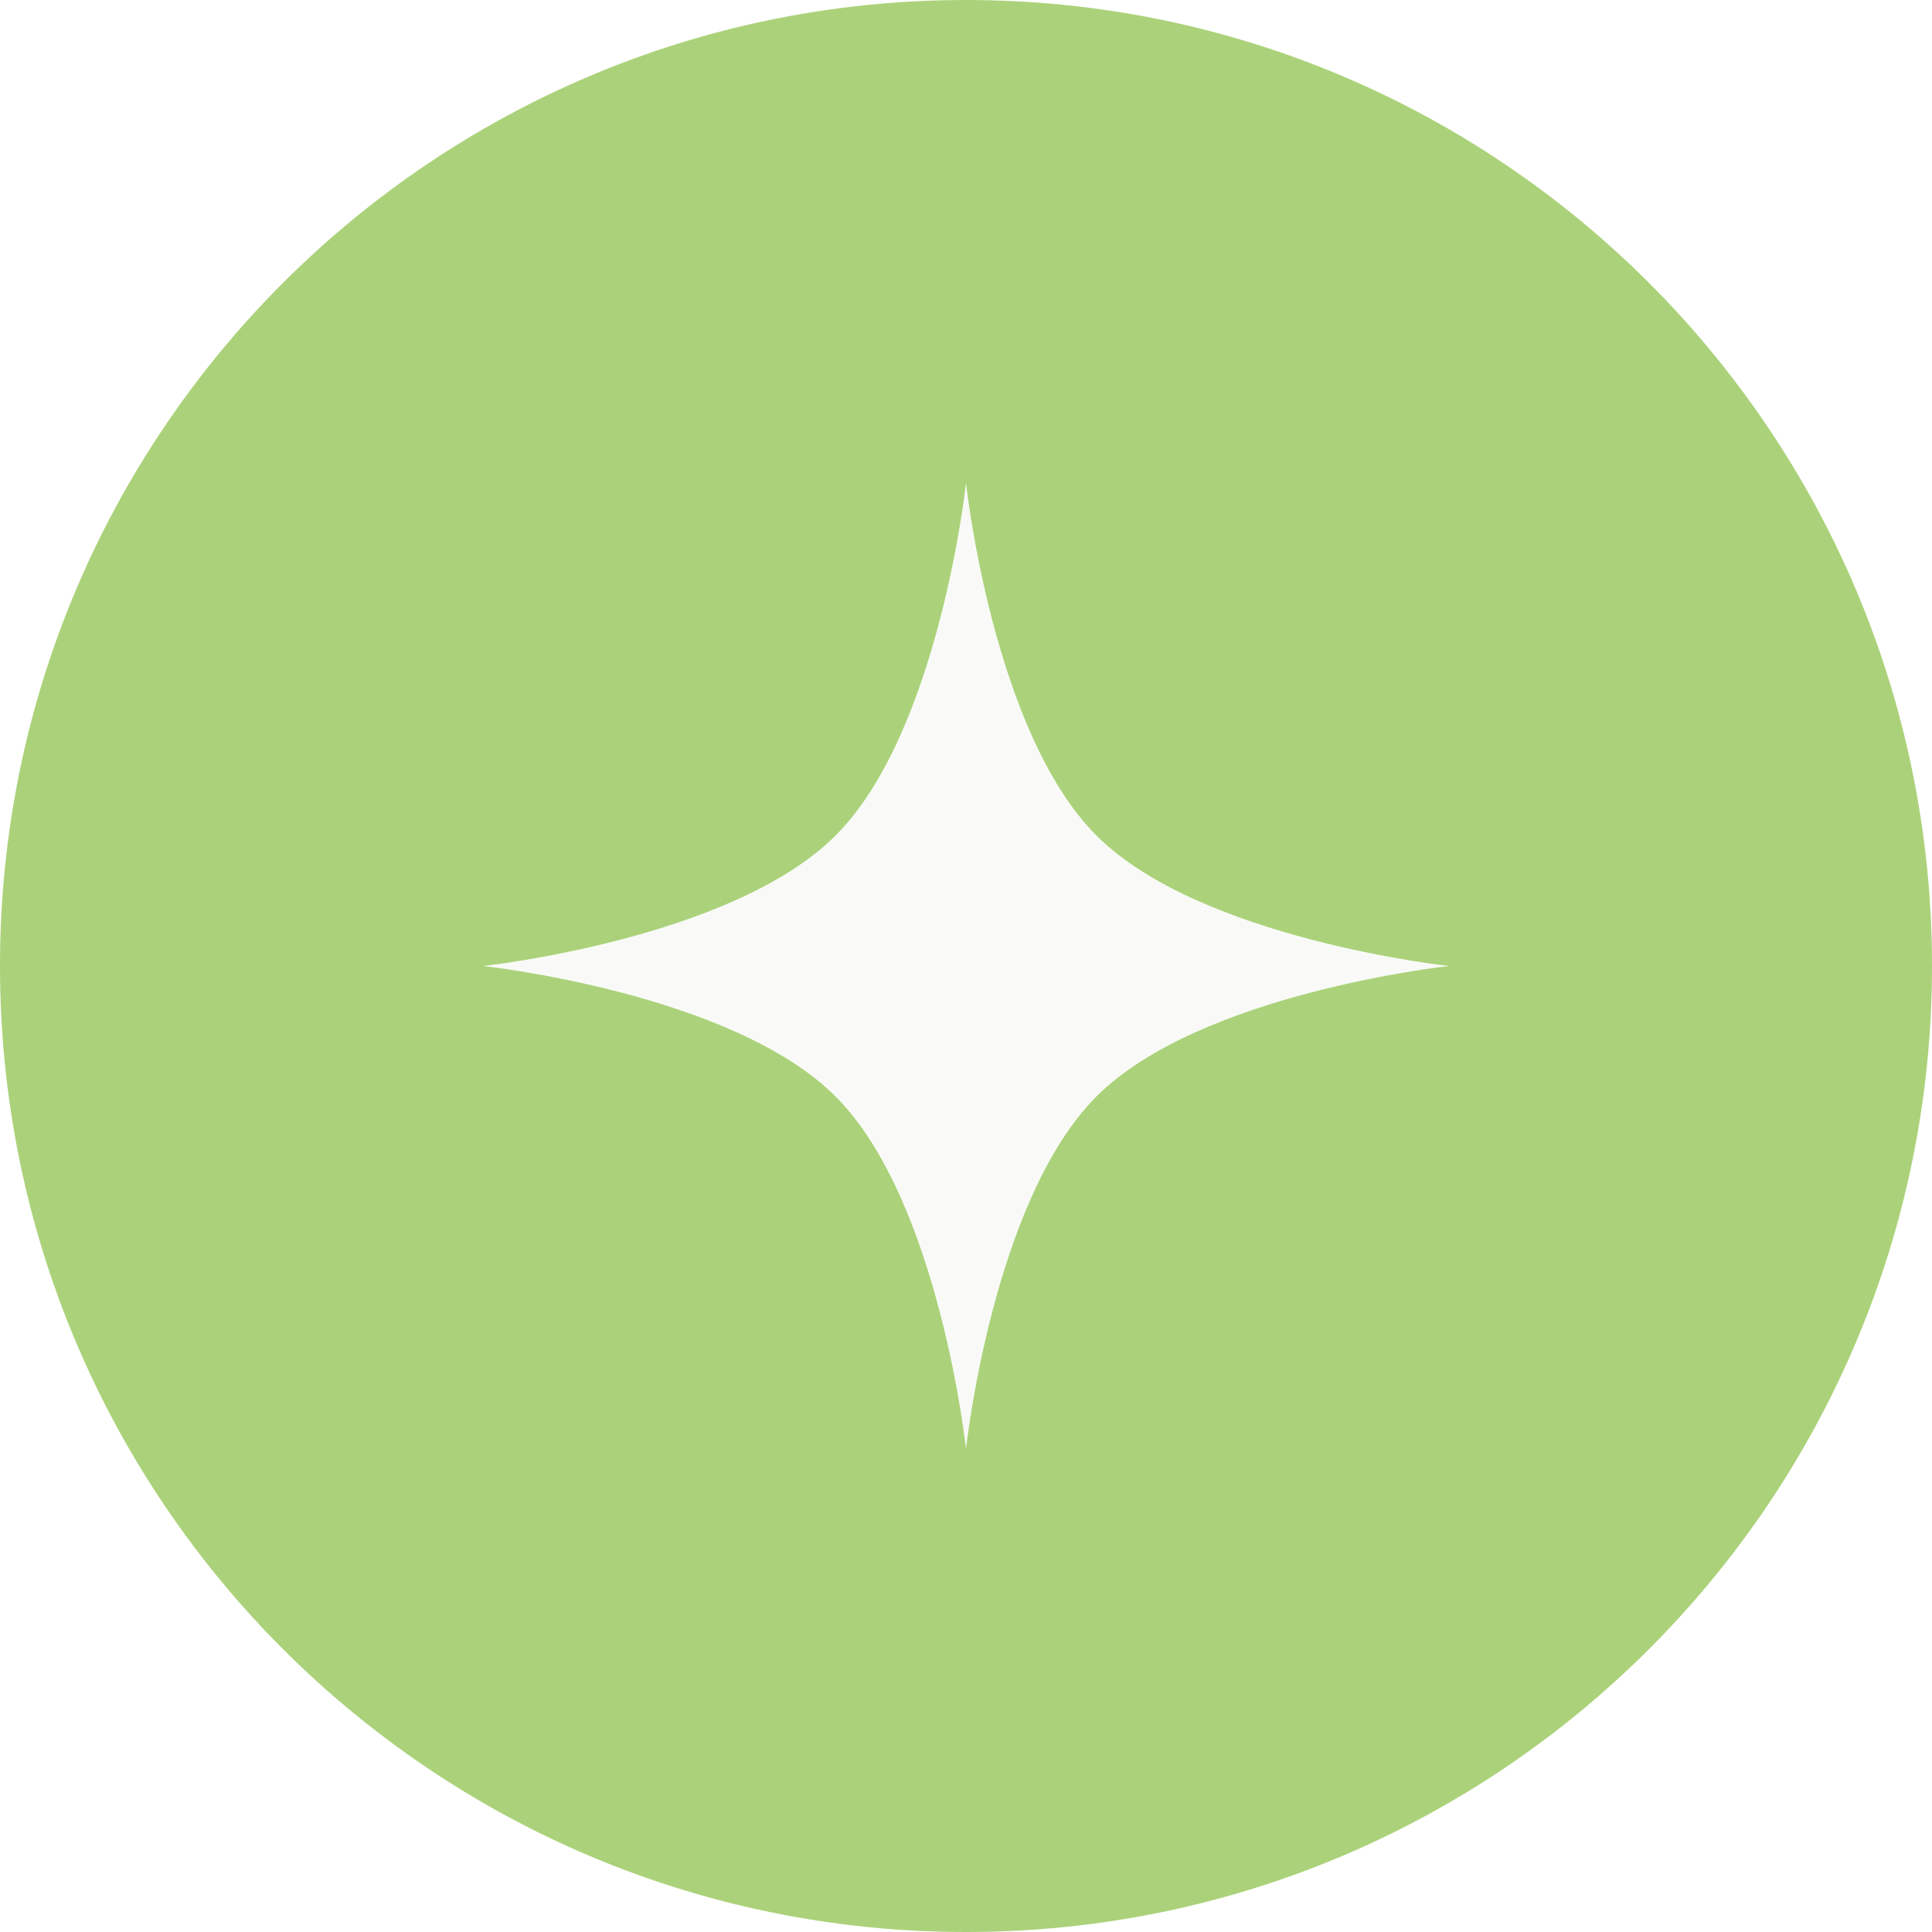
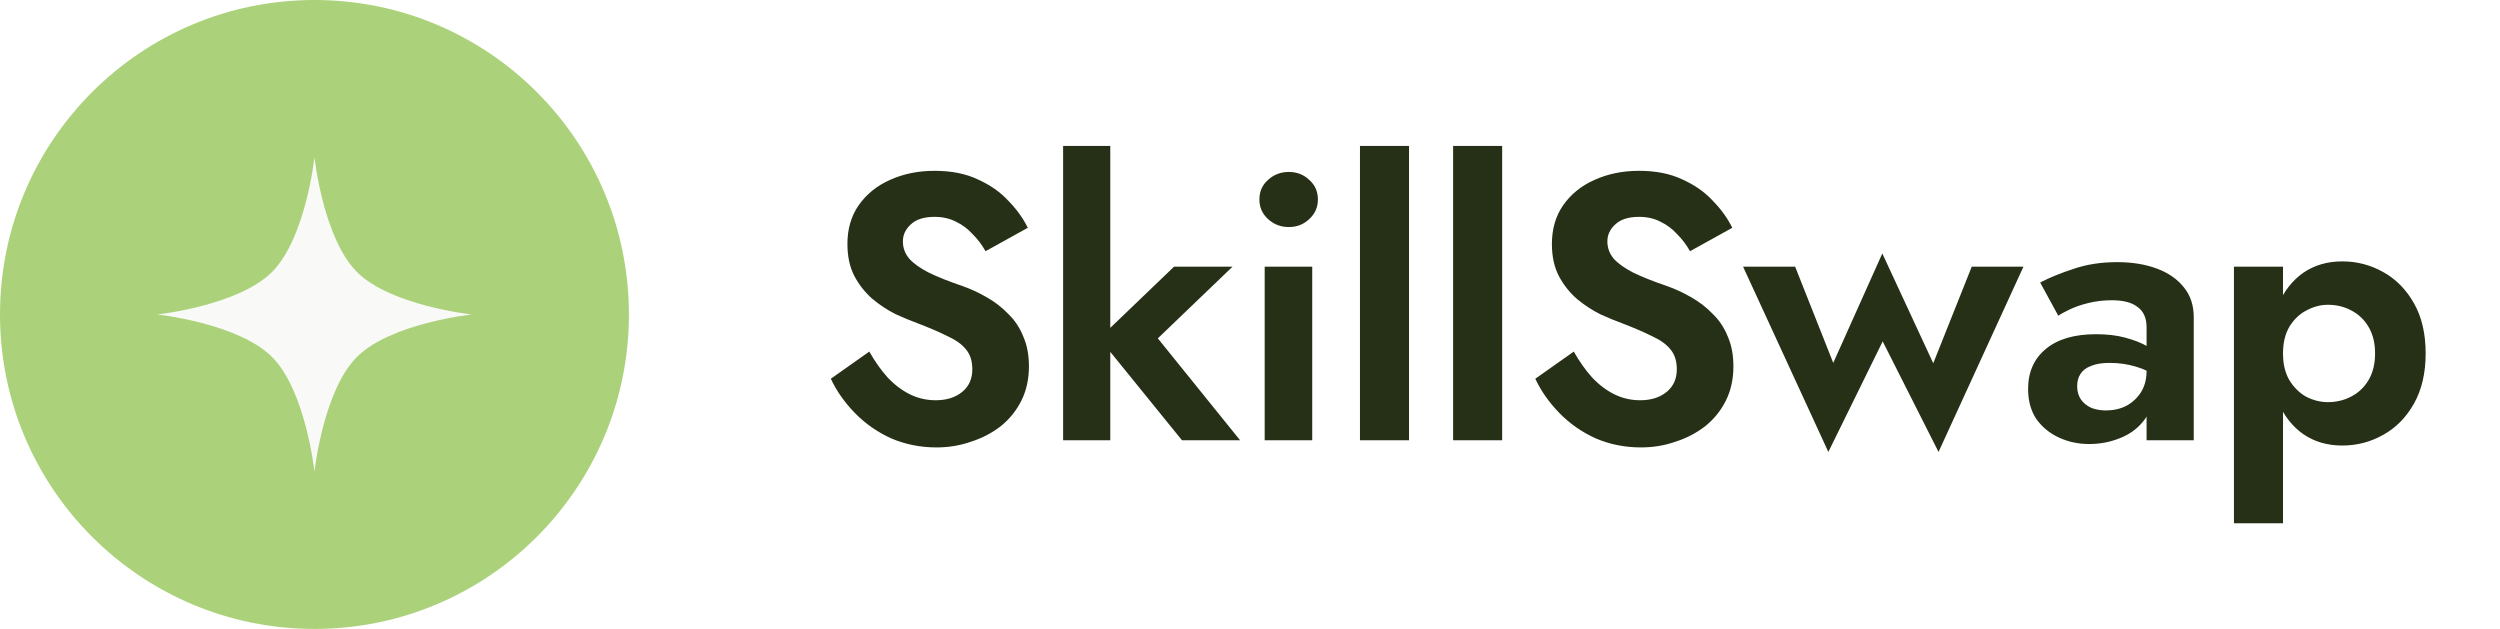
- <svg xmlns="http://www.w3.org/2000/svg" width="40" height="40" viewBox="0 0 40 40" fill="none">
+ <svg xmlns="http://www.w3.org/2000/svg" width="159" height="40" viewBox="0 0 159 40" fill="none">
  <rect width="40" height="40" rx="20" fill="#ABD27A" />
  <path d="M20 10C20 10 20.552 15.15 22.701 17.299C24.85 19.448 30 20 30 20C30 20 24.85 20.552 22.701 22.701C20.552 24.85 20 30 20 30C20 30 19.448 24.85 17.299 22.701C15.15 20.552 10 20 10 20C10 20 15.15 19.448 17.299 17.299C19.448 15.15 20 10 20 10Z" fill="#F9FAF7" />
+   <path d="M55.288 22.36C55.64 22.984 56.024 23.528 56.44 23.992C56.872 24.456 57.344 24.816 57.856 25.072C58.368 25.328 58.92 25.456 59.512 25.456C60.2 25.456 60.76 25.28 61.192 24.928C61.624 24.576 61.84 24.096 61.84 23.488C61.84 22.96 61.704 22.536 61.432 22.216C61.176 21.896 60.784 21.616 60.256 21.376C59.744 21.12 59.112 20.848 58.36 20.56C57.96 20.416 57.496 20.224 56.968 19.984C56.456 19.728 55.968 19.408 55.504 19.024C55.04 18.624 54.656 18.144 54.352 17.584C54.048 17.008 53.896 16.32 53.896 15.52C53.896 14.56 54.136 13.736 54.616 13.048C55.112 12.344 55.776 11.808 56.608 11.44C57.456 11.056 58.4 10.864 59.44 10.864C60.512 10.864 61.432 11.048 62.2 11.416C62.984 11.768 63.632 12.224 64.144 12.784C64.672 13.328 65.08 13.896 65.368 14.488L62.68 15.976C62.456 15.576 62.184 15.216 61.864 14.896C61.56 14.56 61.208 14.296 60.808 14.104C60.408 13.896 59.952 13.792 59.44 13.792C58.768 13.792 58.264 13.952 57.928 14.272C57.592 14.576 57.424 14.936 57.424 15.352C57.424 15.768 57.56 16.136 57.832 16.456C58.104 16.76 58.52 17.056 59.08 17.344C59.64 17.616 60.344 17.896 61.192 18.184C61.736 18.376 62.256 18.616 62.752 18.904C63.264 19.192 63.72 19.544 64.12 19.96C64.536 20.36 64.856 20.84 65.08 21.4C65.32 21.944 65.44 22.576 65.44 23.296C65.44 24.112 65.28 24.84 64.96 25.48C64.64 26.12 64.2 26.664 63.64 27.112C63.08 27.544 62.448 27.872 61.744 28.096C61.056 28.336 60.328 28.456 59.56 28.456C58.536 28.456 57.576 28.264 56.68 27.88C55.8 27.48 55.032 26.944 54.376 26.272C53.72 25.6 53.208 24.872 52.84 24.088L55.288 22.36ZM67.614 9.28H70.614V28H67.614V9.28ZM74.67 16.96H78.39L73.638 21.52L78.87 28H75.174L69.918 21.52L74.67 16.96ZM80.098 12.688C80.098 12.176 80.282 11.76 80.65 11.44C81.018 11.104 81.458 10.936 81.97 10.936C82.482 10.936 82.914 11.104 83.266 11.44C83.634 11.76 83.818 12.176 83.818 12.688C83.818 13.184 83.634 13.6 83.266 13.936C82.914 14.272 82.482 14.44 81.97 14.44C81.458 14.44 81.018 14.272 80.65 13.936C80.282 13.6 80.098 13.184 80.098 12.688ZM80.434 16.96H83.458V28H80.434V16.96ZM86.494 9.28H89.614V28H86.494V9.28ZM92.418 9.28H95.537V28H92.418V9.28ZM100.093 22.36C100.445 22.984 100.829 23.528 101.245 23.992C101.677 24.456 102.149 24.816 102.661 25.072C103.173 25.328 103.725 25.456 104.317 25.456C105.005 25.456 105.565 25.28 105.997 24.928C106.429 24.576 106.645 24.096 106.645 23.488C106.645 22.96 106.509 22.536 106.237 22.216C105.981 21.896 105.589 21.616 105.061 21.376C104.549 21.12 103.917 20.848 103.165 20.56C102.765 20.416 102.301 20.224 101.773 19.984C101.261 19.728 100.773 19.408 100.309 19.024C99.845 18.624 99.461 18.144 99.157 17.584C98.853 17.008 98.701 16.32 98.701 15.52C98.701 14.56 98.941 13.736 99.421 13.048C99.917 12.344 100.581 11.808 101.413 11.44C102.261 11.056 103.205 10.864 104.245 10.864C105.317 10.864 106.237 11.048 107.005 11.416C107.789 11.768 108.437 12.224 108.949 12.784C109.477 13.328 109.885 13.896 110.173 14.488L107.485 15.976C107.261 15.576 106.989 15.216 106.669 14.896C106.365 14.56 106.013 14.296 105.613 14.104C105.213 13.896 104.757 13.792 104.245 13.792C103.573 13.792 103.069 13.952 102.733 14.272C102.397 14.576 102.229 14.936 102.229 15.352C102.229 15.768 102.365 16.136 102.637 16.456C102.909 16.76 103.325 17.056 103.885 17.344C104.445 17.616 105.149 17.896 105.997 18.184C106.541 18.376 107.061 18.616 107.557 18.904C108.069 19.192 108.525 19.544 108.925 19.96C109.341 20.36 109.661 20.84 109.885 21.4C110.125 21.944 110.245 22.576 110.245 23.296C110.245 24.112 110.085 24.84 109.765 25.48C109.445 26.12 109.005 26.664 108.445 27.112C107.885 27.544 107.253 27.872 106.549 28.096C105.861 28.336 105.133 28.456 104.365 28.456C103.341 28.456 102.381 28.264 101.485 27.88C100.605 27.48 99.837 26.944 99.181 26.272C98.525 25.6 98.013 24.872 97.645 24.088L100.093 22.36ZM110.859 16.96H114.171L116.595 23.08L119.715 16.12L122.955 23.104L125.403 16.96H128.691L123.291 28.744L119.739 21.712L116.283 28.744L110.859 16.96ZM132.107 24.568C132.107 24.888 132.187 25.168 132.347 25.408C132.507 25.632 132.723 25.808 132.995 25.936C133.283 26.048 133.595 26.104 133.931 26.104C134.411 26.104 134.843 26.008 135.227 25.816C135.611 25.608 135.923 25.32 136.163 24.952C136.403 24.568 136.523 24.112 136.523 23.584L136.907 25.024C136.907 25.728 136.707 26.32 136.307 26.8C135.923 27.28 135.419 27.64 134.795 27.88C134.187 28.12 133.547 28.24 132.875 28.24C132.187 28.24 131.547 28.104 130.955 27.832C130.363 27.56 129.883 27.168 129.515 26.656C129.163 26.128 128.987 25.488 128.987 24.736C128.987 23.664 129.363 22.816 130.115 22.192C130.867 21.568 131.931 21.256 133.307 21.256C134.011 21.256 134.627 21.328 135.155 21.472C135.699 21.616 136.155 21.792 136.523 22C136.891 22.208 137.155 22.408 137.315 22.6V24.04C136.883 23.72 136.395 23.48 135.851 23.32C135.323 23.16 134.763 23.08 134.171 23.08C133.691 23.08 133.299 23.144 132.995 23.272C132.691 23.384 132.467 23.552 132.323 23.776C132.179 23.984 132.107 24.248 132.107 24.568ZM130.907 20.08L129.755 17.968C130.331 17.664 131.035 17.376 131.867 17.104C132.699 16.816 133.627 16.672 134.651 16.672C135.595 16.672 136.435 16.808 137.171 17.08C137.907 17.352 138.483 17.752 138.899 18.28C139.315 18.792 139.523 19.424 139.523 20.176V28H136.523V20.824C136.523 20.52 136.475 20.264 136.379 20.056C136.283 19.832 136.131 19.648 135.923 19.504C135.731 19.36 135.499 19.256 135.227 19.192C134.955 19.128 134.651 19.096 134.315 19.096C133.803 19.096 133.315 19.152 132.851 19.264C132.387 19.376 131.987 19.512 131.651 19.672C131.315 19.832 131.067 19.968 130.907 20.08ZM145.199 33.28H142.079V16.96H145.199V33.28ZM154.271 22.48C154.271 23.728 154.023 24.792 153.527 25.672C153.031 26.552 152.375 27.216 151.559 27.664C150.759 28.112 149.895 28.336 148.967 28.336C148.023 28.336 147.199 28.096 146.495 27.616C145.807 27.136 145.271 26.456 144.887 25.576C144.519 24.696 144.335 23.664 144.335 22.48C144.335 21.28 144.519 20.248 144.887 19.384C145.271 18.504 145.807 17.824 146.495 17.344C147.199 16.864 148.023 16.624 148.967 16.624C149.895 16.624 150.759 16.848 151.559 17.296C152.375 17.744 153.031 18.408 153.527 19.288C154.023 20.152 154.271 21.216 154.271 22.48ZM151.055 22.48C151.055 21.824 150.919 21.264 150.647 20.8C150.375 20.336 150.007 19.984 149.543 19.744C149.095 19.504 148.599 19.384 148.055 19.384C147.591 19.384 147.135 19.504 146.687 19.744C146.255 19.968 145.895 20.312 145.607 20.776C145.335 21.24 145.199 21.808 145.199 22.48C145.199 23.152 145.335 23.72 145.607 24.184C145.895 24.648 146.255 25 146.687 25.24C147.135 25.464 147.591 25.576 148.055 25.576C148.599 25.576 149.095 25.456 149.543 25.216C150.007 24.976 150.375 24.624 150.647 24.16C150.919 23.696 151.055 23.136 151.055 22.48Z" fill="#253017" />
</svg>
